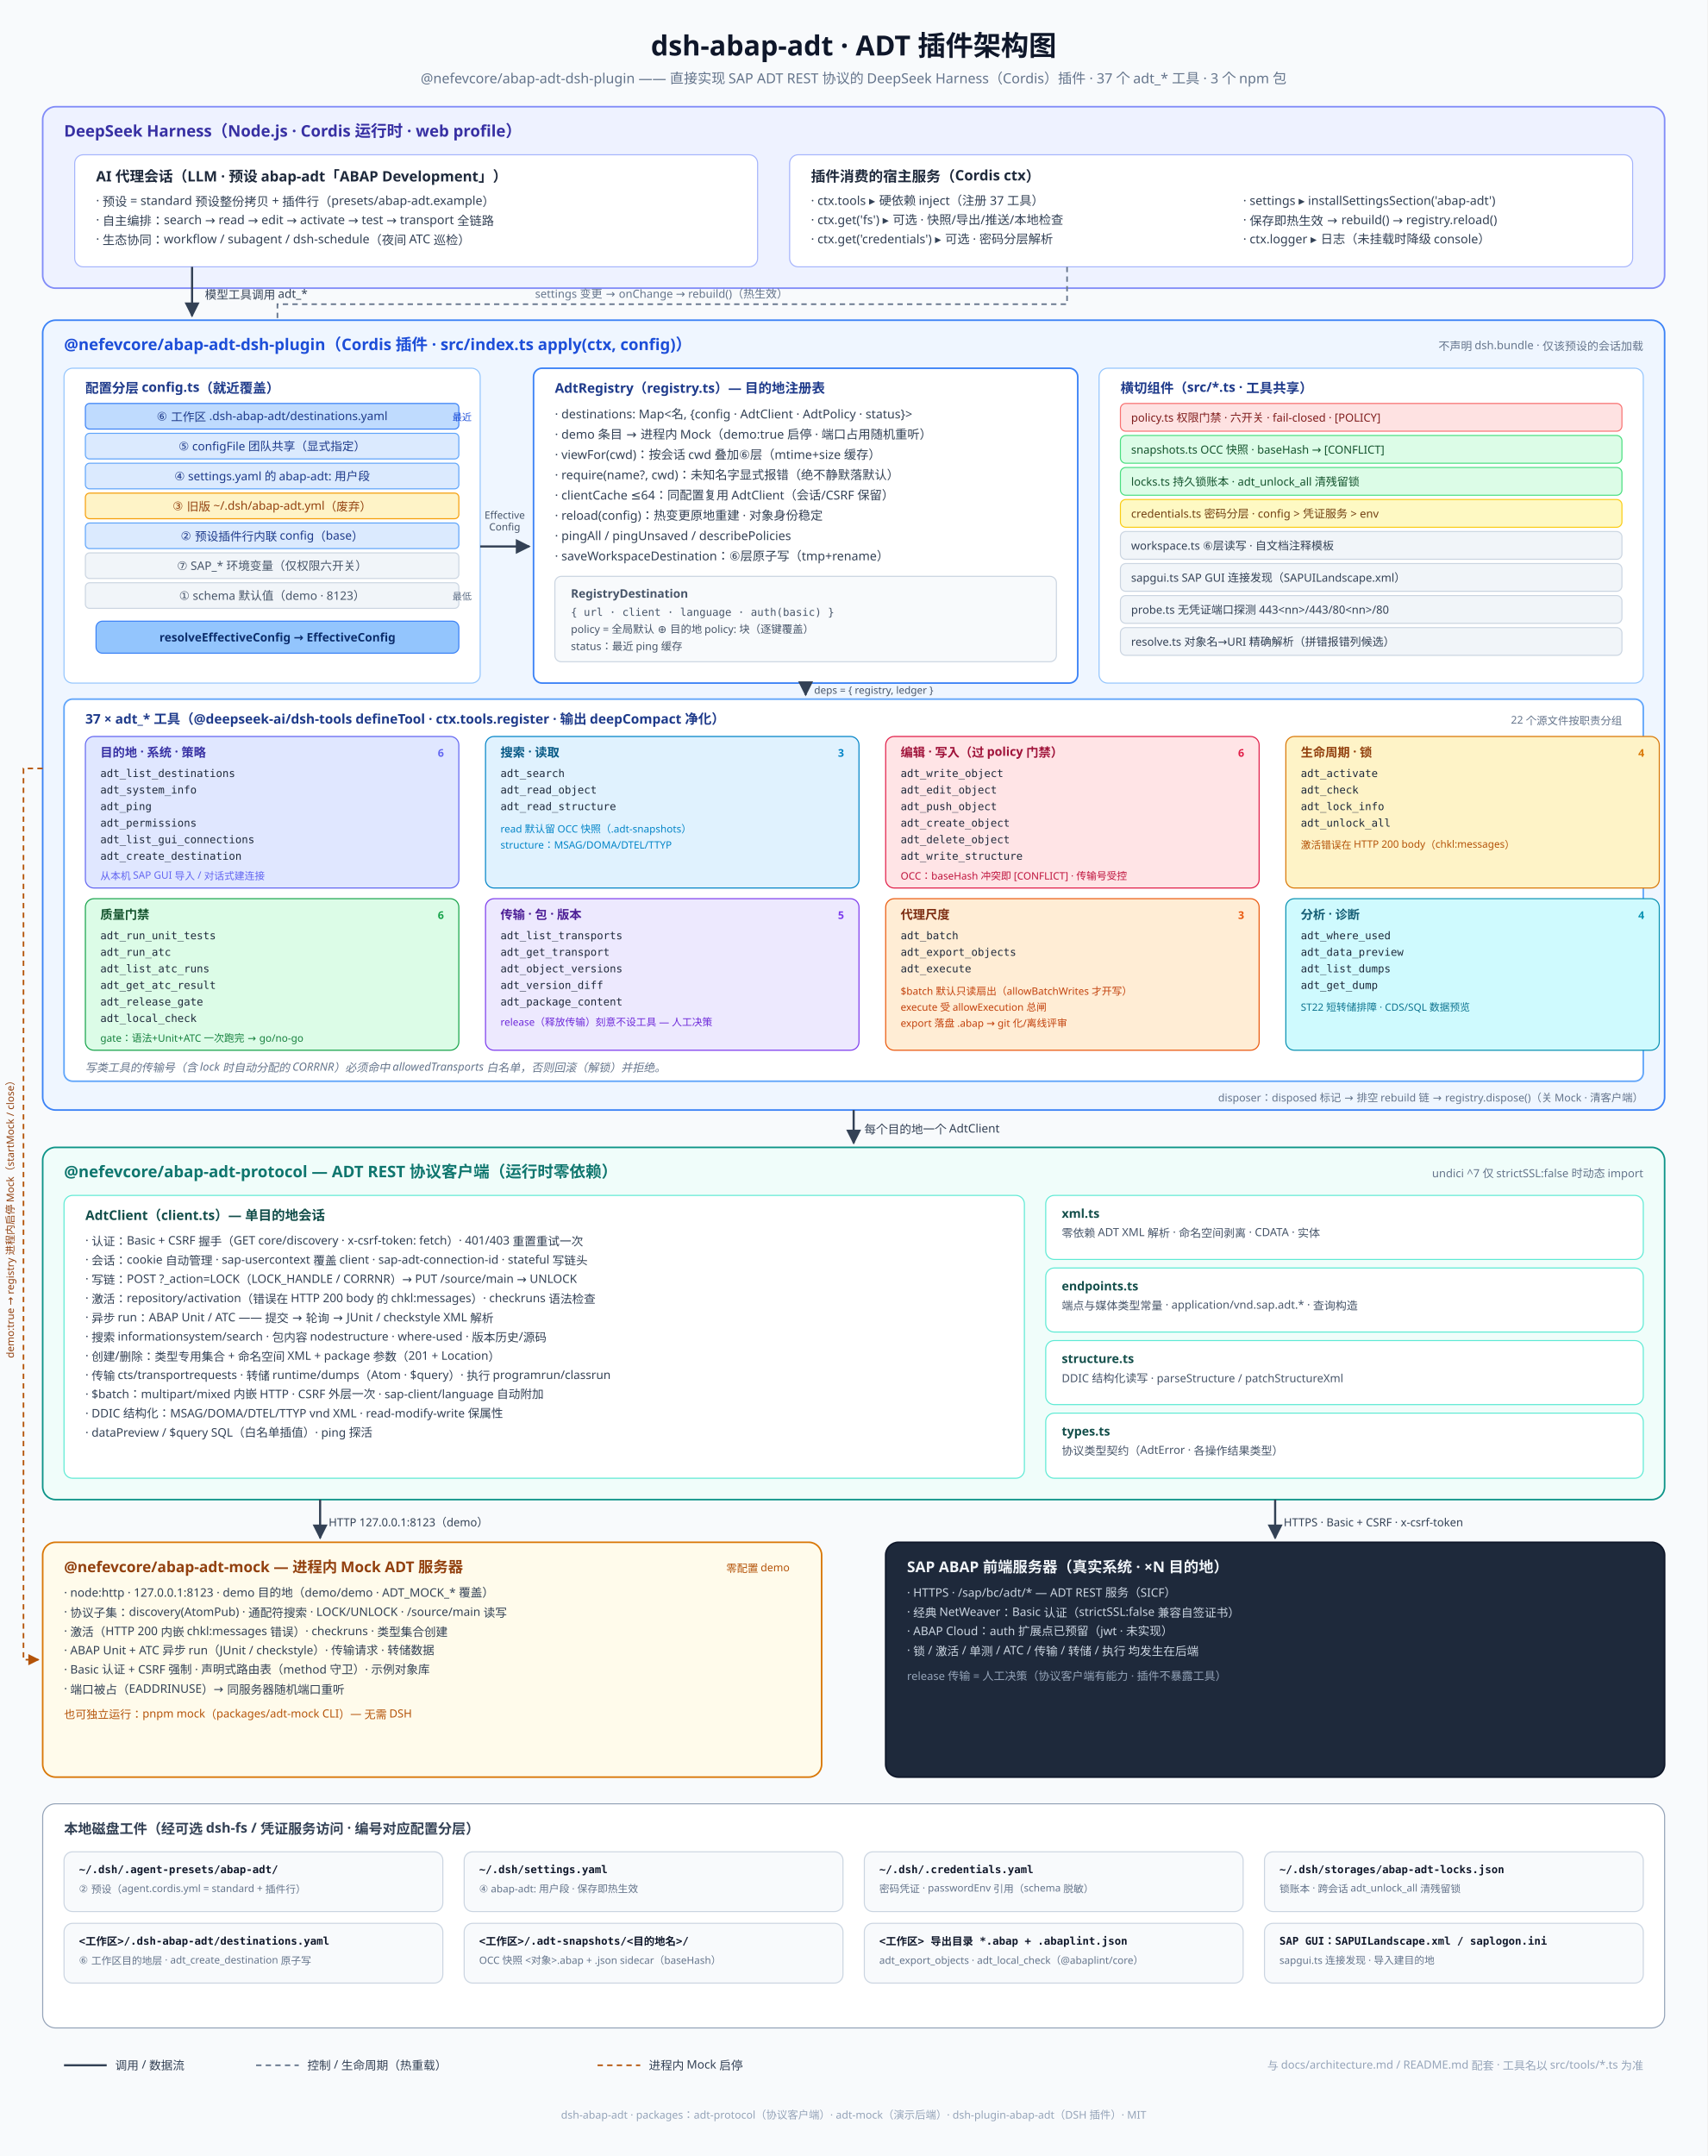
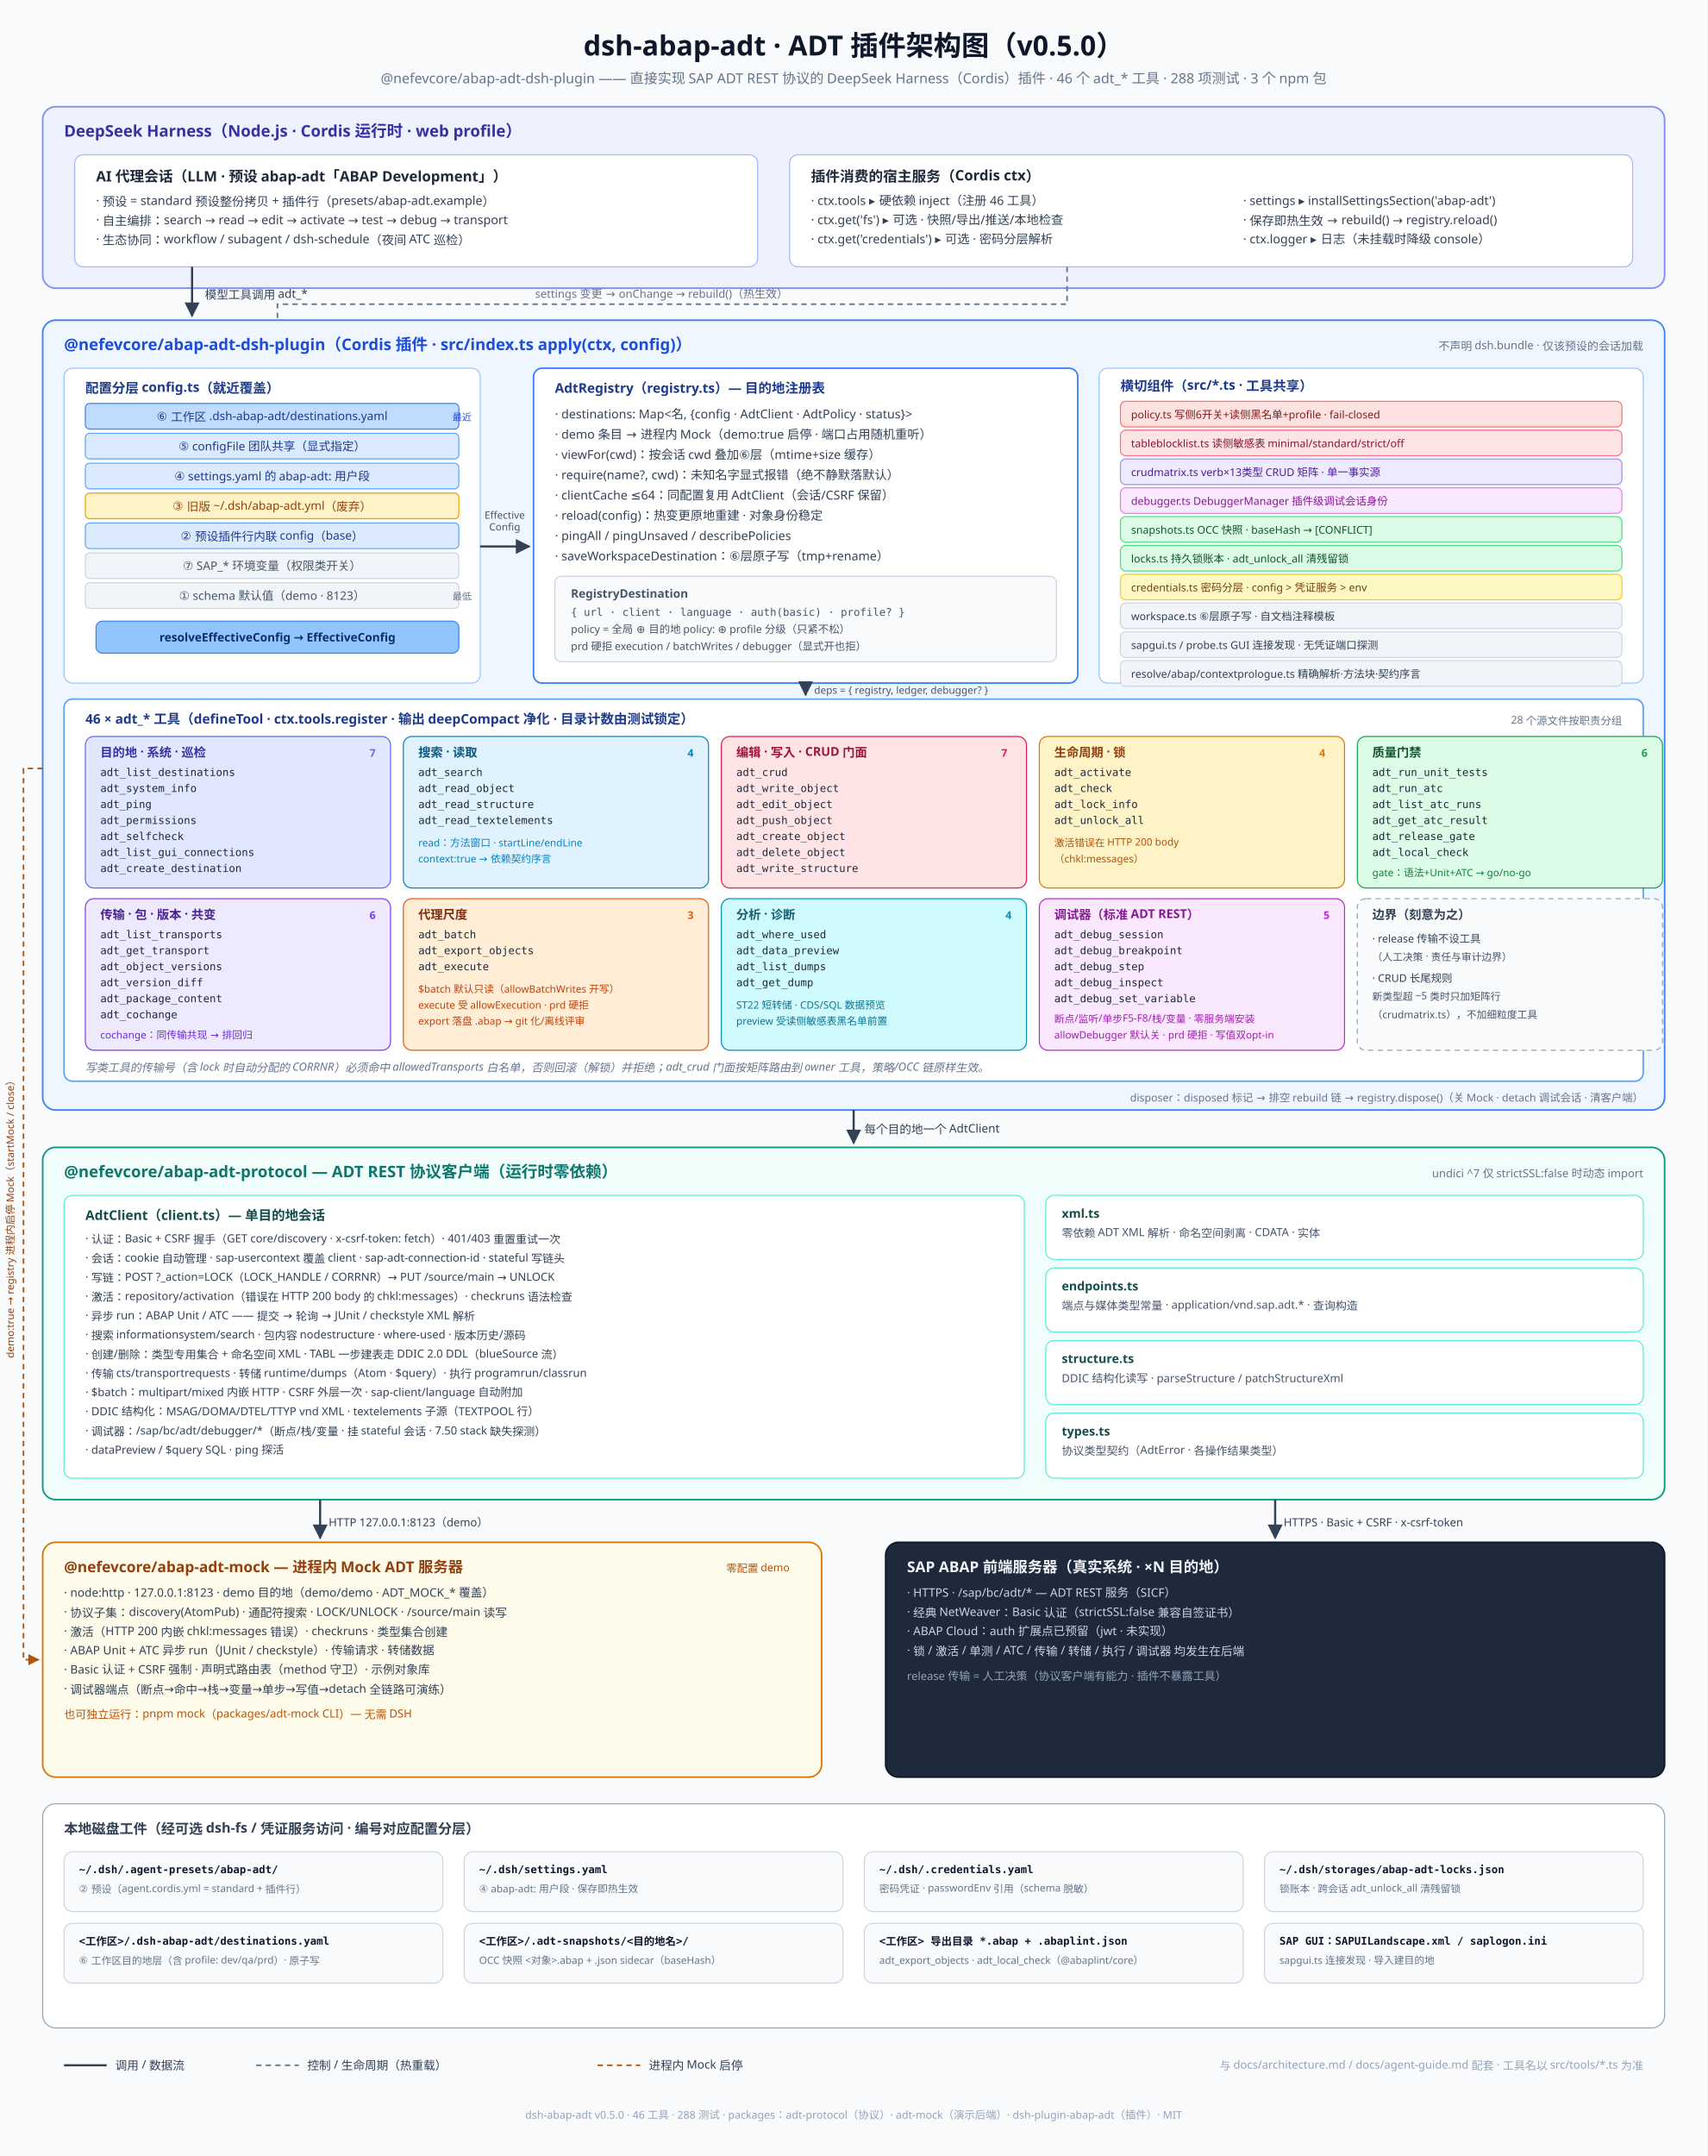
<svg xmlns="http://www.w3.org/2000/svg" viewBox="0 0 1600 2020" font-family="Segoe UI, 'Microsoft YaHei', 'PingFang SC', sans-serif">
  <defs>
    <marker id="arr" viewBox="0 0 10 10" refX="9" refY="5" markerWidth="7" markerHeight="7" orient="auto-start-reverse">
      <path d="M0 0L10 5L0 10z" fill="#334155" />
    </marker>
    <marker id="arrd" viewBox="0 0 10 10" refX="9" refY="5" markerWidth="7" markerHeight="7" orient="auto-start-reverse">
      <path d="M0 0L10 5L0 10z" fill="#64748b" />
    </marker>
    <marker id="arrm" viewBox="0 0 10 10" refX="9" refY="5" markerWidth="7" markerHeight="7" orient="auto-start-reverse">
      <path d="M0 0L10 5L0 10z" fill="#b45309" />
    </marker>
  </defs>
  <rect x="0" y="0" width="1600" height="2020" fill="#f8fafc" />
-   <text x="800" y="52" text-anchor="middle" font-size="26" font-weight="bold" fill="#0f172a">dsh-abap-adt · ADT 插件架构图</text>
-   <text x="800" y="78" text-anchor="middle" font-size="13" fill="#64748b">@nefevcore/abap-adt-dsh-plugin —— 直接实现 SAP ADT REST 协议的 DeepSeek Harness（Cordis）插件 · 37 个 adt_* 工具 · 3 个 npm 包</text>
+   <text x="800" y="52" text-anchor="middle" font-size="26" font-weight="bold" fill="#0f172a">dsh-abap-adt · ADT 插件架构图（v0.5.0）</text>
+   <text x="800" y="78" text-anchor="middle" font-size="13" fill="#64748b">@nefevcore/abap-adt-dsh-plugin —— 直接实现 SAP ADT REST 协议的 DeepSeek Harness（Cordis）插件 · 46 个 adt_* 工具 · 288 项测试 · 3 个 npm 包</text>
  <rect x="40" y="100" width="1520" height="170" rx="12" fill="#eef2ff" stroke="#818cf8" stroke-width="1.5" />
  <text x="60" y="128" font-size="15" font-weight="bold" fill="#3730a3">DeepSeek Harness（Node.js · Cordis 运行时 · web profile）</text>
  <rect x="70" y="145" width="640" height="105" rx="8" fill="#ffffff" stroke="#a5b4fc" />
  <text x="90" y="170" font-size="13.5" font-weight="bold" fill="#1e293b">AI 代理会话（LLM · 预设 abap-adt「ABAP Development」）</text>
  <text x="90" y="192" font-size="11.5" fill="#334155">· 预设 = standard 预设整份拷贝 + 插件行（presets/abap-adt.example）</text>
-   <text x="90" y="210" font-size="11.5" fill="#334155">· 自主编排：search → read → edit → activate → test → transport 全链路</text>
+   <text x="90" y="210" font-size="11.5" fill="#334155">· 自主编排：search → read → edit → activate → test → debug → transport</text>
  <text x="90" y="228" font-size="11.5" fill="#334155">· 生态协同：workflow / subagent / dsh-schedule（夜间 ATC 巡检）</text>
  <rect x="740" y="145" width="790" height="105" rx="8" fill="#ffffff" stroke="#a5b4fc" />
  <text x="760" y="170" font-size="13.5" font-weight="bold" fill="#1e293b">插件消费的宿主服务（Cordis ctx）</text>
-   <text x="760" y="192" font-size="11.5" fill="#334155">· ctx.tools ▸ 硬依赖 inject（注册 37 工具）</text>
+   <text x="760" y="192" font-size="11.5" fill="#334155">· ctx.tools ▸ 硬依赖 inject（注册 46 工具）</text>
  <text x="760" y="210" font-size="11.5" fill="#334155">· ctx.get('fs') ▸ 可选 · 快照/导出/推送/本地检查</text>
  <text x="760" y="228" font-size="11.5" fill="#334155">· ctx.get('credentials') ▸ 可选 · 密码分层解析</text>
  <text x="1165" y="192" font-size="11.5" fill="#334155">· settings ▸ installSettingsSection('abap-adt')</text>
  <text x="1165" y="210" font-size="11.5" fill="#334155">　 · 保存即热生效 → rebuild() → registry.reload()</text>
  <text x="1165" y="228" font-size="11.5" fill="#334155">· ctx.logger ▸ 日志（未挂载时降级 console）</text>
  <path d="M 180 250 L 180 296" stroke="#334155" stroke-width="2" marker-end="url(#arr)" />
  <text x="192" y="280" font-size="11" fill="#334155">模型工具调用 adt_*</text>
  <path d="M 1000 250 L 1000 285 L 260 285 L 260 341" stroke="#64748b" stroke-width="1.5" stroke-dasharray="5 4" fill="none" marker-end="url(#arrd)" />
  <text x="620" y="279" text-anchor="middle" font-size="10.5" fill="#64748b">settings 变更 → onChange → rebuild()（热生效）</text>
  <rect x="40" y="300" width="1520" height="740" rx="12" fill="#eff6ff" stroke="#3b82f6" stroke-width="1.5" />
  <text x="60" y="328" font-size="15" font-weight="bold" fill="#1d4ed8">@nefevcore/abap-adt-dsh-plugin（Cordis 插件 · src/index.ts apply(ctx, config)）</text>
  <text x="1540" y="328" text-anchor="end" font-size="10.5" fill="#64748b">不声明 dsh.bundle · 仅该预设的会话加载</text>
  <rect x="60" y="345" width="390" height="295" rx="8" fill="#ffffff" stroke="#93c5fd" />
  <text x="80" y="368" font-size="12.5" font-weight="bold" fill="#1e3a8a">配置分层 config.ts（就近覆盖）</text>
  <rect x="80" y="378" width="350" height="24" rx="4" fill="#bfdbfe" stroke="#3b82f6" />
  <text x="255" y="394" text-anchor="middle" font-size="11" fill="#1e3a8a">⑥ 工作区 .dsh-abap-adt/destinations.yaml</text>
  <rect x="80" y="406" width="350" height="24" rx="4" fill="#dbeafe" stroke="#60a5fa" />
  <text x="255" y="422" text-anchor="middle" font-size="11" fill="#1e3a8a">⑤ configFile 团队共享（显式指定）</text>
  <rect x="80" y="434" width="350" height="24" rx="4" fill="#dbeafe" stroke="#60a5fa" />
  <text x="255" y="450" text-anchor="middle" font-size="11" fill="#1e3a8a">④ settings.yaml 的 abap-adt: 用户段</text>
  <rect x="80" y="462" width="350" height="24" rx="4" fill="#fef3c7" stroke="#f59e0b" />
  <text x="255" y="478" text-anchor="middle" font-size="11" fill="#92400e">③ 旧版 ~/.dsh/abap-adt.yml（废弃）</text>
  <rect x="80" y="490" width="350" height="24" rx="4" fill="#dbeafe" stroke="#60a5fa" />
  <text x="255" y="506" text-anchor="middle" font-size="11" fill="#1e3a8a">② 预设插件行内联 config（base）</text>
  <rect x="80" y="518" width="350" height="24" rx="4" fill="#f1f5f9" stroke="#cbd5e1" />
-   <text x="255" y="534" text-anchor="middle" font-size="11" fill="#475569">⑦ SAP_* 环境变量（仅权限六开关）</text>
+   <text x="255" y="534" text-anchor="middle" font-size="11" fill="#475569">⑦ SAP_* 环境变量（权限类开关）</text>
  <rect x="80" y="546" width="350" height="24" rx="4" fill="#f1f5f9" stroke="#cbd5e1" />
  <text x="255" y="562" text-anchor="middle" font-size="11" fill="#475569">① schema 默认值（demo · 8123）</text>
  <text x="424" y="394" font-size="9" fill="#1d4ed8">最近</text>
  <text x="424" y="562" font-size="9" fill="#64748b">最低</text>
  <rect x="90" y="582" width="340" height="30" rx="6" fill="#93c5fd" stroke="#3b82f6" />
  <text x="260" y="601" text-anchor="middle" font-size="11" font-weight="bold" fill="#0c2d6b">resolveEffectiveConfig → EffectiveConfig</text>
  <path d="M 450 512 L 496 512" stroke="#334155" stroke-width="2" marker-end="url(#arr)" />
  <text x="473" y="486" text-anchor="middle" font-size="9.5" fill="#475569">Effective</text>
  <text x="473" y="497" text-anchor="middle" font-size="9.5" fill="#475569">Config</text>
  <rect x="500" y="345" width="510" height="295" rx="8" fill="#ffffff" stroke="#3b82f6" stroke-width="1.5" />
  <text x="520" y="368" font-size="12.5" font-weight="bold" fill="#1e3a8a">AdtRegistry（registry.ts）— 目的地注册表</text>
  <text x="520" y="392" font-size="11.5" fill="#334155">· destinations: Map&lt;名, {config · AdtClient · AdtPolicy · status}&gt;</text>
  <text x="520" y="411" font-size="11.5" fill="#334155">· demo 条目 → 进程内 Mock（demo:true 启停 · 端口占用随机重听）</text>
  <text x="520" y="430" font-size="11.5" fill="#334155">· viewFor(cwd)：按会话 cwd 叠加⑥层（mtime+size 缓存）</text>
  <text x="520" y="449" font-size="11.5" fill="#334155">· require(name?, cwd)：未知名字显式报错（绝不静默落默认）</text>
  <text x="520" y="468" font-size="11.5" fill="#334155">· clientCache ≤64：同配置复用 AdtClient（会话/CSRF 保留）</text>
  <text x="520" y="487" font-size="11.5" fill="#334155">· reload(config)：热变更原地重建 · 对象身份稳定</text>
  <text x="520" y="506" font-size="11.5" fill="#334155">· pingAll / pingUnsaved / describePolicies</text>
  <text x="520" y="525" font-size="11.5" fill="#334155">· saveWorkspaceDestination：⑥层原子写（tmp+rename）</text>
  <rect x="520" y="540" width="470" height="80" rx="6" fill="#f8fafc" stroke="#cbd5e1" />
  <text x="535" y="560" font-size="11" font-weight="bold" fill="#475569">RegistryDestination</text>
-   <text x="535" y="577" font-size="10" fill="#475569" font-family="Consolas, monospace">{ url · client · language · auth(basic) }</text>
-   <text x="535" y="593" font-size="10" fill="#475569">policy = 全局默认 ⊕ 目的地 policy: 块（逐键覆盖）</text>
-   <text x="535" y="609" font-size="10" fill="#475569">status：最近 ping 缓存</text>
+   <text x="535" y="577" font-size="10" fill="#475569" font-family="Consolas, monospace">{ url · client · language · auth(basic) · profile? }</text>
+   <text x="535" y="593" font-size="10" fill="#475569">policy = 全局 ⊕ 目的地 policy: ⊕ profile 分级（只紧不松）</text>
+   <text x="535" y="609" font-size="10" fill="#475569">prd 硬拒 execution / batchWrites / debugger（显式开也拒）</text>
  <rect x="1030" y="345" width="510" height="295" rx="8" fill="#ffffff" stroke="#93c5fd" />
-   <text x="1050" y="368" font-size="12.5" font-weight="bold" fill="#1e3a8a">横切组件（src/*.ts · 工具共享）</text>
-   <rect x="1050" y="378" width="470" height="26" rx="5" fill="#fee2e2" stroke="#f87171" />
-   <text x="1060" y="395" font-size="10.5" fill="#7f1d1d">policy.ts 权限门禁 · 六开关 · fail-closed · [POLICY]</text>
-   <rect x="1050" y="408" width="470" height="26" rx="5" fill="#dcfce7" stroke="#4ade80" />
-   <text x="1060" y="425" font-size="10.5" fill="#14532d">snapshots.ts OCC 快照 · baseHash → [CONFLICT]</text>
-   <rect x="1050" y="438" width="470" height="26" rx="5" fill="#dcfce7" stroke="#4ade80" />
-   <text x="1060" y="455" font-size="10.5" fill="#14532d">locks.ts 持久锁账本 · adt_unlock_all 清残留锁</text>
-   <rect x="1050" y="468" width="470" height="26" rx="5" fill="#fef9c3" stroke="#facc15" />
-   <text x="1060" y="485" font-size="10.5" fill="#713f12">credentials.ts 密码分层 · config &gt; 凭证服务 &gt; env</text>
-   <rect x="1050" y="498" width="470" height="26" rx="5" fill="#f1f5f9" stroke="#cbd5e1" />
-   <text x="1060" y="515" font-size="10.5" fill="#334155">workspace.ts ⑥层读写 · 自文档注释模板</text>
-   <rect x="1050" y="528" width="470" height="26" rx="5" fill="#f1f5f9" stroke="#cbd5e1" />
-   <text x="1060" y="545" font-size="10.5" fill="#334155">sapgui.ts SAP GUI 连接发现（SAPUILandscape.xml）</text>
-   <rect x="1050" y="558" width="470" height="26" rx="5" fill="#f1f5f9" stroke="#cbd5e1" />
-   <text x="1060" y="575" font-size="10.5" fill="#334155">probe.ts 无凭证端口探测 443&lt;nn&gt;/443/80&lt;nn&gt;/80</text>
-   <rect x="1050" y="588" width="470" height="26" rx="5" fill="#f1f5f9" stroke="#cbd5e1" />
-   <text x="1060" y="605" font-size="10.5" fill="#334155">resolve.ts 对象名→URI 精确解析（拼错报错列候选）</text>
+   <text x="1050" y="366" font-size="12.5" font-weight="bold" fill="#1e3a8a">横切组件（src/*.ts · 工具共享）</text>
+   <rect x="1050" y="376" width="470" height="24" rx="5" fill="#fee2e2" stroke="#f87171" />
+   <text x="1060" y="392" font-size="10" fill="#7f1d1d">policy.ts 写侧6开关+读侧黑名单+profile · fail-closed</text>
+   <rect x="1050" y="403" width="470" height="24" rx="5" fill="#ffe4e6" stroke="#fb7185" />
+   <text x="1060" y="419" font-size="10" fill="#881337">tableblocklist.ts 读侧敏感表 minimal/standard/strict/off</text>
+   <rect x="1050" y="430" width="470" height="24" rx="5" fill="#ede9fe" stroke="#a78bfa" />
+   <text x="1060" y="446" font-size="10" fill="#4c1d95">crudmatrix.ts verb×13类型 CRUD 矩阵 · 单一事实源</text>
+   <rect x="1050" y="457" width="470" height="24" rx="5" fill="#fae8ff" stroke="#e879f9" />
+   <text x="1060" y="473" font-size="10" fill="#86198f">debugger.ts DebuggerManager 插件级调试会话身份</text>
+   <rect x="1050" y="484" width="470" height="24" rx="5" fill="#dcfce7" stroke="#4ade80" />
+   <text x="1060" y="500" font-size="10" fill="#14532d">snapshots.ts OCC 快照 · baseHash → [CONFLICT]</text>
+   <rect x="1050" y="511" width="470" height="24" rx="5" fill="#dcfce7" stroke="#4ade80" />
+   <text x="1060" y="527" font-size="10" fill="#14532d">locks.ts 持久锁账本 · adt_unlock_all 清残留锁</text>
+   <rect x="1050" y="538" width="470" height="24" rx="5" fill="#fef9c3" stroke="#facc15" />
+   <text x="1060" y="554" font-size="10" fill="#713f12">credentials.ts 密码分层 · config &gt; 凭证服务 &gt; env</text>
+   <rect x="1050" y="565" width="470" height="24" rx="5" fill="#f1f5f9" stroke="#cbd5e1" />
+   <text x="1060" y="581" font-size="10" fill="#334155">workspace.ts ⑥层原子写 · 自文档注释模板</text>
+   <rect x="1050" y="592" width="470" height="24" rx="5" fill="#f1f5f9" stroke="#cbd5e1" />
+   <text x="1060" y="608" font-size="10" fill="#334155">sapgui.ts / probe.ts GUI 连接发现 · 无凭证端口探测</text>
+   <rect x="1050" y="619" width="470" height="24" rx="5" fill="#f1f5f9" stroke="#cbd5e1" />
+   <text x="1060" y="635" font-size="10" fill="#334155">resolve/abap/contextprologue.ts 精确解析·方法块·契约序言</text>
  <path d="M 755 640 L 755 651" stroke="#334155" stroke-width="2" marker-end="url(#arr)" />
-   <text x="763" y="650" font-size="9.5" fill="#475569">deps = { registry, ledger }</text>
+   <text x="763" y="650" font-size="9.5" fill="#475569">deps = { registry, ledger, debugger? }</text>
  <rect x="60" y="655" width="1480" height="358" rx="8" fill="#ffffff" stroke="#60a5fa" stroke-width="1.5" />
-   <text x="80" y="678" font-size="12.5" font-weight="bold" fill="#1e3a8a">37 × adt_* 工具（@deepseek-ai/dsh-tools defineTool · ctx.tools.register · 输出 deepCompact 净化）</text>
-   <text x="1520" y="678" text-anchor="end" font-size="10" fill="#64748b">22 个源文件按职责分组</text>
-   <rect x="80" y="690" width="350" height="142" rx="8" fill="#e0e7ff" stroke="#6366f1" />
-   <text x="94" y="709" font-size="11.5" font-weight="bold" fill="#3730a3">目的地 · 系统 · 策略</text>
-   <text x="416" y="709" text-anchor="end" font-size="10" font-weight="bold" fill="#6366f1">6</text>
-   <text x="94" y="728" font-size="10" fill="#1e293b" font-family="Consolas, monospace">adt_list_destinations</text>
-   <text x="94" y="743.5" font-size="10" fill="#1e293b" font-family="Consolas, monospace">adt_system_info</text>
-   <text x="94" y="759" font-size="10" fill="#1e293b" font-family="Consolas, monospace">adt_ping</text>
-   <text x="94" y="774.5" font-size="10" fill="#1e293b" font-family="Consolas, monospace">adt_permissions</text>
-   <text x="94" y="790" font-size="10" fill="#1e293b" font-family="Consolas, monospace">adt_list_gui_connections</text>
-   <text x="94" y="805.5" font-size="10" fill="#1e293b" font-family="Consolas, monospace">adt_create_destination</text>
-   <text x="94" y="824" font-size="9.5" fill="#6366f1">从本机 SAP GUI 导入 / 对话式建连接</text>
-   <rect x="455" y="690" width="350" height="142" rx="8" fill="#e0f2fe" stroke="#0284c7" />
-   <text x="469" y="709" font-size="11.5" font-weight="bold" fill="#075985">搜索 · 读取</text>
-   <text x="791" y="709" text-anchor="end" font-size="10" font-weight="bold" fill="#0284c7">3</text>
-   <text x="469" y="728" font-size="10" fill="#1e293b" font-family="Consolas, monospace">adt_search</text>
-   <text x="469" y="743.5" font-size="10" fill="#1e293b" font-family="Consolas, monospace">adt_read_object</text>
-   <text x="469" y="759" font-size="10" fill="#1e293b" font-family="Consolas, monospace">adt_read_structure</text>
-   <text x="469" y="780" font-size="9.5" fill="#0284c7">read 默认留 OCC 快照（.adt-snapshots）</text>
-   <text x="469" y="795" font-size="9.5" fill="#0284c7">structure：MSAG/DOMA/DTEL/TTYP</text>
-   <rect x="830" y="690" width="350" height="142" rx="8" fill="#ffe4e6" stroke="#e11d48" />
-   <text x="844" y="709" font-size="11.5" font-weight="bold" fill="#9f1239">编辑 · 写入（过 policy 门禁）</text>
-   <text x="1166" y="709" text-anchor="end" font-size="10" font-weight="bold" fill="#e11d48">6</text>
-   <text x="844" y="728" font-size="10" fill="#1e293b" font-family="Consolas, monospace">adt_write_object</text>
-   <text x="844" y="743.5" font-size="10" fill="#1e293b" font-family="Consolas, monospace">adt_edit_object</text>
-   <text x="844" y="759" font-size="10" fill="#1e293b" font-family="Consolas, monospace">adt_push_object</text>
-   <text x="844" y="774.5" font-size="10" fill="#1e293b" font-family="Consolas, monospace">adt_create_object</text>
-   <text x="844" y="790" font-size="10" fill="#1e293b" font-family="Consolas, monospace">adt_delete_object</text>
-   <text x="844" y="805.5" font-size="10" fill="#1e293b" font-family="Consolas, monospace">adt_write_structure</text>
-   <text x="844" y="824" font-size="9.5" fill="#be123c">OCC：baseHash 冲突即 [CONFLICT] · 传输号受控</text>
-   <rect x="1205" y="690" width="350" height="142" rx="8" fill="#fef3c7" stroke="#d97706" />
-   <text x="1219" y="709" font-size="11.5" font-weight="bold" fill="#92400e">生命周期 · 锁</text>
-   <text x="1541" y="709" text-anchor="end" font-size="10" font-weight="bold" fill="#d97706">4</text>
-   <text x="1219" y="728" font-size="10" fill="#1e293b" font-family="Consolas, monospace">adt_activate</text>
-   <text x="1219" y="743.5" font-size="10" fill="#1e293b" font-family="Consolas, monospace">adt_check</text>
-   <text x="1219" y="759" font-size="10" fill="#1e293b" font-family="Consolas, monospace">adt_lock_info</text>
-   <text x="1219" y="774.5" font-size="10" fill="#1e293b" font-family="Consolas, monospace">adt_unlock_all</text>
-   <text x="1219" y="795" font-size="9.5" fill="#b45309">激活错误在 HTTP 200 body（chkl:messages）</text>
-   <rect x="80" y="842" width="350" height="142" rx="8" fill="#dcfce7" stroke="#16a34a" />
-   <text x="94" y="861" font-size="11.5" font-weight="bold" fill="#14532d">质量门禁</text>
-   <text x="416" y="861" text-anchor="end" font-size="10" font-weight="bold" fill="#16a34a">6</text>
-   <text x="94" y="880" font-size="10" fill="#1e293b" font-family="Consolas, monospace">adt_run_unit_tests</text>
-   <text x="94" y="895.5" font-size="10" fill="#1e293b" font-family="Consolas, monospace">adt_run_atc</text>
-   <text x="94" y="911" font-size="10" fill="#1e293b" font-family="Consolas, monospace">adt_list_atc_runs</text>
-   <text x="94" y="926.5" font-size="10" fill="#1e293b" font-family="Consolas, monospace">adt_get_atc_result</text>
-   <text x="94" y="942" font-size="10" fill="#1e293b" font-family="Consolas, monospace">adt_release_gate</text>
-   <text x="94" y="957.5" font-size="10" fill="#1e293b" font-family="Consolas, monospace">adt_local_check</text>
-   <text x="94" y="976" font-size="9.5" fill="#15803d">gate：语法+Unit+ATC 一次跑完 → go/no-go</text>
-   <rect x="455" y="842" width="350" height="142" rx="8" fill="#ede9fe" stroke="#7c3aed" />
-   <text x="469" y="861" font-size="11.5" font-weight="bold" fill="#4c1d95">传输 · 包 · 版本</text>
-   <text x="791" y="861" text-anchor="end" font-size="10" font-weight="bold" fill="#7c3aed">5</text>
-   <text x="469" y="880" font-size="10" fill="#1e293b" font-family="Consolas, monospace">adt_list_transports</text>
-   <text x="469" y="895.5" font-size="10" fill="#1e293b" font-family="Consolas, monospace">adt_get_transport</text>
-   <text x="469" y="911" font-size="10" fill="#1e293b" font-family="Consolas, monospace">adt_object_versions</text>
-   <text x="469" y="926.5" font-size="10" fill="#1e293b" font-family="Consolas, monospace">adt_version_diff</text>
-   <text x="469" y="942" font-size="10" fill="#1e293b" font-family="Consolas, monospace">adt_package_content</text>
-   <text x="469" y="961" font-size="9.5" fill="#6d28d9">release（释放传输）刻意不设工具 — 人工决策</text>
-   <rect x="830" y="842" width="350" height="142" rx="8" fill="#ffedd5" stroke="#ea580c" />
-   <text x="844" y="861" font-size="11.5" font-weight="bold" fill="#7c2d12">代理尺度</text>
-   <text x="1166" y="861" text-anchor="end" font-size="10" font-weight="bold" fill="#ea580c">3</text>
-   <text x="844" y="880" font-size="10" fill="#1e293b" font-family="Consolas, monospace">adt_batch</text>
-   <text x="844" y="895.5" font-size="10" fill="#1e293b" font-family="Consolas, monospace">adt_export_objects</text>
-   <text x="844" y="911" font-size="10" fill="#1e293b" font-family="Consolas, monospace">adt_execute</text>
-   <text x="844" y="932" font-size="9.5" fill="#c2410c">$batch 默认只读扇出（allowBatchWrites 才开写）</text>
-   <text x="844" y="947" font-size="9.5" fill="#c2410c">execute 受 allowExecution 总闸</text>
-   <text x="844" y="962" font-size="9.5" fill="#c2410c">export 落盘 .abap → git 化/离线评审</text>
-   <rect x="1205" y="842" width="350" height="142" rx="8" fill="#cffafe" stroke="#0891b2" />
-   <text x="1219" y="861" font-size="11.5" font-weight="bold" fill="#155e75">分析 · 诊断</text>
-   <text x="1541" y="861" text-anchor="end" font-size="10" font-weight="bold" fill="#0891b2">4</text>
-   <text x="1219" y="880" font-size="10" fill="#1e293b" font-family="Consolas, monospace">adt_where_used</text>
-   <text x="1219" y="895.5" font-size="10" fill="#1e293b" font-family="Consolas, monospace">adt_data_preview</text>
-   <text x="1219" y="911" font-size="10" fill="#1e293b" font-family="Consolas, monospace">adt_list_dumps</text>
-   <text x="1219" y="926.5" font-size="10" fill="#1e293b" font-family="Consolas, monospace">adt_get_dump</text>
-   <text x="1219" y="947" font-size="9.5" fill="#0e7490">ST22 短转储排障 · CDS/SQL 数据预览</text>
-   <text x="80" y="1004" font-size="10.5" font-style="italic" fill="#64748b">写类工具的传输号（含 lock 时自动分配的 CORRNR）必须命中 allowedTransports 白名单，否则回滚（解锁）并拒绝。</text>
-   <text x="1540" y="1032" text-anchor="end" font-size="10" fill="#64748b">disposer：disposed 标记 → 排空 rebuild 链 → registry.dispose()（关 Mock · 清客户端）</text>
+   <text x="80" y="678" font-size="12.5" font-weight="bold" fill="#1e3a8a">46 × adt_* 工具（defineTool · ctx.tools.register · 输出 deepCompact 净化 · 目录计数由测试锁定）</text>
+   <text x="1520" y="678" text-anchor="end" font-size="10" fill="#64748b">28 个源文件按职责分组</text>
+   <rect x="80" y="690" width="286" height="142" rx="8" fill="#e0e7ff" stroke="#6366f1" />
+   <text x="94" y="709" font-size="11.5" font-weight="bold" fill="#3730a3">目的地 · 系统 · 巡检</text>
+   <text x="352" y="709" text-anchor="end" font-size="10" font-weight="bold" fill="#6366f1">7</text>
+   <text x="94" y="727" font-size="10" fill="#1e293b" font-family="Consolas, monospace">adt_list_destinations</text>
+   <text x="94" y="742" font-size="10" fill="#1e293b" font-family="Consolas, monospace">adt_system_info</text>
+   <text x="94" y="757" font-size="10" fill="#1e293b" font-family="Consolas, monospace">adt_ping</text>
+   <text x="94" y="772" font-size="10" fill="#1e293b" font-family="Consolas, monospace">adt_permissions</text>
+   <text x="94" y="787" font-size="10" fill="#1e293b" font-family="Consolas, monospace">adt_selfcheck</text>
+   <text x="94" y="802" font-size="10" fill="#1e293b" font-family="Consolas, monospace">adt_list_gui_connections</text>
+   <text x="94" y="817" font-size="10" fill="#1e293b" font-family="Consolas, monospace">adt_create_destination</text>
+   <rect x="378" y="690" width="286" height="142" rx="8" fill="#e0f2fe" stroke="#0284c7" />
+   <text x="392" y="709" font-size="11.5" font-weight="bold" fill="#075985">搜索 · 读取</text>
+   <text x="650" y="709" text-anchor="end" font-size="10" font-weight="bold" fill="#0284c7">4</text>
+   <text x="392" y="727" font-size="10" fill="#1e293b" font-family="Consolas, monospace">adt_search</text>
+   <text x="392" y="742" font-size="10" fill="#1e293b" font-family="Consolas, monospace">adt_read_object</text>
+   <text x="392" y="757" font-size="10" fill="#1e293b" font-family="Consolas, monospace">adt_read_structure</text>
+   <text x="392" y="772" font-size="10" fill="#1e293b" font-family="Consolas, monospace">adt_read_textelements</text>
+   <text x="392" y="793" font-size="9.5" fill="#0284c7">read：方法窗口 · startLine/endLine</text>
+   <text x="392" y="808" font-size="9.5" fill="#0284c7">context:true → 依赖契约序言</text>
+   <rect x="676" y="690" width="286" height="142" rx="8" fill="#ffe4e6" stroke="#e11d48" />
+   <text x="690" y="709" font-size="11.5" font-weight="bold" fill="#9f1239">编辑 · 写入 · CRUD 门面</text>
+   <text x="944" y="709" text-anchor="end" font-size="10" font-weight="bold" fill="#e11d48">7</text>
+   <text x="690" y="727" font-size="10" fill="#1e293b" font-family="Consolas, monospace">adt_crud</text>
+   <text x="690" y="742" font-size="10" fill="#1e293b" font-family="Consolas, monospace">adt_write_object</text>
+   <text x="690" y="757" font-size="10" fill="#1e293b" font-family="Consolas, monospace">adt_edit_object</text>
+   <text x="690" y="772" font-size="10" fill="#1e293b" font-family="Consolas, monospace">adt_push_object</text>
+   <text x="690" y="787" font-size="10" fill="#1e293b" font-family="Consolas, monospace">adt_create_object</text>
+   <text x="690" y="802" font-size="10" fill="#1e293b" font-family="Consolas, monospace">adt_delete_object</text>
+   <text x="690" y="817" font-size="10" fill="#1e293b" font-family="Consolas, monospace">adt_write_structure</text>
+   <rect x="974" y="690" width="286" height="142" rx="8" fill="#fef3c7" stroke="#d97706" />
+   <text x="988" y="709" font-size="11.5" font-weight="bold" fill="#92400e">生命周期 · 锁</text>
+   <text x="1242" y="709" text-anchor="end" font-size="10" font-weight="bold" fill="#d97706">4</text>
+   <text x="988" y="727" font-size="10" fill="#1e293b" font-family="Consolas, monospace">adt_activate</text>
+   <text x="988" y="742" font-size="10" fill="#1e293b" font-family="Consolas, monospace">adt_check</text>
+   <text x="988" y="757" font-size="10" fill="#1e293b" font-family="Consolas, monospace">adt_lock_info</text>
+   <text x="988" y="772" font-size="10" fill="#1e293b" font-family="Consolas, monospace">adt_unlock_all</text>
+   <text x="988" y="793" font-size="9.5" fill="#b45309">激活错误在 HTTP 200 body</text>
+   <text x="988" y="808" font-size="9.5" fill="#b45309">（chkl:messages）</text>
+   <rect x="1272" y="690" width="286" height="142" rx="8" fill="#dcfce7" stroke="#16a34a" />
+   <text x="1286" y="709" font-size="11.5" font-weight="bold" fill="#14532d">质量门禁</text>
+   <text x="1544" y="709" text-anchor="end" font-size="10" font-weight="bold" fill="#16a34a">6</text>
+   <text x="1286" y="727" font-size="10" fill="#1e293b" font-family="Consolas, monospace">adt_run_unit_tests</text>
+   <text x="1286" y="742" font-size="10" fill="#1e293b" font-family="Consolas, monospace">adt_run_atc</text>
+   <text x="1286" y="757" font-size="10" fill="#1e293b" font-family="Consolas, monospace">adt_list_atc_runs</text>
+   <text x="1286" y="772" font-size="10" fill="#1e293b" font-family="Consolas, monospace">adt_get_atc_result</text>
+   <text x="1286" y="787" font-size="10" fill="#1e293b" font-family="Consolas, monospace">adt_release_gate</text>
+   <text x="1286" y="802" font-size="10" fill="#1e293b" font-family="Consolas, monospace">adt_local_check</text>
+   <text x="1286" y="821" font-size="9.5" fill="#15803d">gate：语法+Unit+ATC → go/no-go</text>
+   <rect x="80" y="842" width="286" height="142" rx="8" fill="#ede9fe" stroke="#7c3aed" />
+   <text x="94" y="861" font-size="11.5" font-weight="bold" fill="#4c1d95">传输 · 包 · 版本 · 共变</text>
+   <text x="352" y="861" text-anchor="end" font-size="10" font-weight="bold" fill="#7c3aed">6</text>
+   <text x="94" y="879" font-size="10" fill="#1e293b" font-family="Consolas, monospace">adt_list_transports</text>
+   <text x="94" y="894" font-size="10" fill="#1e293b" font-family="Consolas, monospace">adt_get_transport</text>
+   <text x="94" y="909" font-size="10" fill="#1e293b" font-family="Consolas, monospace">adt_object_versions</text>
+   <text x="94" y="924" font-size="10" fill="#1e293b" font-family="Consolas, monospace">adt_version_diff</text>
+   <text x="94" y="939" font-size="10" fill="#1e293b" font-family="Consolas, monospace">adt_package_content</text>
+   <text x="94" y="954" font-size="10" fill="#1e293b" font-family="Consolas, monospace">adt_cochange</text>
+   <text x="94" y="973" font-size="9.5" fill="#6d28d9">cochange：同传输共现 → 排回归</text>
+   <rect x="378" y="842" width="286" height="142" rx="8" fill="#ffedd5" stroke="#ea580c" />
+   <text x="392" y="861" font-size="11.5" font-weight="bold" fill="#7c2d12">代理尺度</text>
+   <text x="650" y="861" text-anchor="end" font-size="10" font-weight="bold" fill="#ea580c">3</text>
+   <text x="392" y="879" font-size="10" fill="#1e293b" font-family="Consolas, monospace">adt_batch</text>
+   <text x="392" y="894" font-size="10" fill="#1e293b" font-family="Consolas, monospace">adt_export_objects</text>
+   <text x="392" y="909" font-size="10" fill="#1e293b" font-family="Consolas, monospace">adt_execute</text>
+   <text x="392" y="930" font-size="9.5" fill="#c2410c">$batch 默认只读（allowBatchWrites 开写）</text>
+   <text x="392" y="945" font-size="9.5" fill="#c2410c">execute 受 allowExecution · prd 硬拒</text>
+   <text x="392" y="960" font-size="9.5" fill="#c2410c">export 落盘 .abap → git 化/离线评审</text>
+   <rect x="676" y="842" width="286" height="142" rx="8" fill="#cffafe" stroke="#0891b2" />
+   <text x="690" y="861" font-size="11.5" font-weight="bold" fill="#155e75">分析 · 诊断</text>
+   <text x="948" y="861" text-anchor="end" font-size="10" font-weight="bold" fill="#0891b2">4</text>
+   <text x="690" y="879" font-size="10" fill="#1e293b" font-family="Consolas, monospace">adt_where_used</text>
+   <text x="690" y="894" font-size="10" fill="#1e293b" font-family="Consolas, monospace">adt_data_preview</text>
+   <text x="690" y="909" font-size="10" fill="#1e293b" font-family="Consolas, monospace">adt_list_dumps</text>
+   <text x="690" y="924" font-size="10" fill="#1e293b" font-family="Consolas, monospace">adt_get_dump</text>
+   <text x="690" y="945" font-size="9.5" fill="#0e7490">ST22 短转储 · CDS/SQL 数据预览</text>
+   <text x="690" y="960" font-size="9.5" fill="#0e7490">preview 受读侧敏感表黑名单前置</text>
+   <rect x="974" y="842" width="286" height="142" rx="8" fill="#fae8ff" stroke="#c026d3" />
+   <text x="988" y="861" font-size="11.5" font-weight="bold" fill="#86198f">调试器（标准 ADT REST）</text>
+   <text x="1246" y="861" text-anchor="end" font-size="10" font-weight="bold" fill="#c026d3">5</text>
+   <text x="988" y="879" font-size="10" fill="#1e293b" font-family="Consolas, monospace">adt_debug_session</text>
+   <text x="988" y="894" font-size="10" fill="#1e293b" font-family="Consolas, monospace">adt_debug_breakpoint</text>
+   <text x="988" y="909" font-size="10" fill="#1e293b" font-family="Consolas, monospace">adt_debug_step</text>
+   <text x="988" y="924" font-size="10" fill="#1e293b" font-family="Consolas, monospace">adt_debug_inspect</text>
+   <text x="988" y="939" font-size="10" fill="#1e293b" font-family="Consolas, monospace">adt_debug_set_variable</text>
+   <text x="988" y="958" font-size="9.5" fill="#a21caf">断点/监听/单步F5-F8/栈/变量 · 零服务端安装</text>
+   <text x="988" y="973" font-size="9.5" fill="#a21caf">allowDebugger 默认关 · prd 硬拒 · 写值双opt-in</text>
+   <rect x="1272" y="842" width="286" height="142" rx="8" fill="#f8fafc" stroke="#94a3b8" stroke-dasharray="5 4" />
+   <text x="1286" y="861" font-size="11.5" font-weight="bold" fill="#334155">边界（刻意为之）</text>
+   <text x="1286" y="883" font-size="10" fill="#334155">· release 传输不设工具</text>
+   <text x="1286" y="900" font-size="9.5" fill="#475569">　（人工决策 · 责任与审计边界）</text>
+   <text x="1286" y="920" font-size="10" fill="#334155">· CRUD 长尾规则</text>
+   <text x="1286" y="937" font-size="9.5" fill="#475569">　新类型超 ~5 类时只加矩阵行</text>
+   <text x="1286" y="954" font-size="9.5" fill="#475569">　（crudmatrix.ts），不加细粒度工具</text>
+   <text x="80" y="1004" font-size="10.5" font-style="italic" fill="#64748b">写类工具的传输号（含 lock 时自动分配的 CORRNR）必须命中 allowedTransports 白名单，否则回滚（解锁）并拒绝；adt_crud 门面按矩阵路由到 owner 工具，策略/OCC 链原样生效。</text>
+   <text x="1540" y="1032" text-anchor="end" font-size="10" fill="#64748b">disposer：disposed 标记 → 排空 rebuild 链 → registry.dispose()（关 Mock · detach 调试会话 · 清客户端）</text>
  <path d="M 800 1040 L 800 1071" stroke="#334155" stroke-width="2" marker-end="url(#arr)" />
  <text x="810" y="1062" font-size="11" fill="#334155">每个目的地一个 AdtClient</text>
  <rect x="40" y="1075" width="1520" height="330" rx="12" fill="#f0fdfa" stroke="#0d9488" stroke-width="1.5" />
  <text x="60" y="1103" font-size="15" font-weight="bold" fill="#0f766e">@nefevcore/abap-adt-protocol — ADT REST 协议客户端（运行时零依赖）</text>
  <text x="1540" y="1103" text-anchor="end" font-size="10.5" fill="#64748b">undici ^7 仅 strictSSL:false 时动态 import</text>
  <rect x="60" y="1120" width="900" height="265" rx="8" fill="#ffffff" stroke="#5eead4" />
  <text x="80" y="1143" font-size="12.5" font-weight="bold" fill="#134e4a">AdtClient（client.ts）— 单目的地会话</text>
-   <text x="80" y="1166" font-size="11" fill="#334155">· 认证：Basic + CSRF 握手（GET core/discovery · x-csrf-token: fetch）· 401/403 重置重试一次</text>
-   <text x="80" y="1184" font-size="11" fill="#334155">· 会话：cookie 自动管理 · sap-usercontext 覆盖 client · sap-adt-connection-id · stateful 写链头</text>
-   <text x="80" y="1202" font-size="11" fill="#334155">· 写链：POST ?_action=LOCK（LOCK_HANDLE / CORRNR）→ PUT /source/main → UNLOCK</text>
-   <text x="80" y="1220" font-size="11" fill="#334155">· 激活：repository/activation（错误在 HTTP 200 body 的 chkl:messages）· checkruns 语法检查</text>
-   <text x="80" y="1238" font-size="11" fill="#334155">· 异步 run：ABAP Unit / ATC —— 提交 → 轮询 → JUnit / checkstyle XML 解析</text>
-   <text x="80" y="1256" font-size="11" fill="#334155">· 搜索 informationsystem/search · 包内容 nodestructure · where-used · 版本历史/源码</text>
-   <text x="80" y="1274" font-size="11" fill="#334155">· 创建/删除：类型专用集合 + 命名空间 XML + package 参数（201 + Location）</text>
-   <text x="80" y="1292" font-size="11" fill="#334155">· 传输 cts/transportrequests · 转储 runtime/dumps（Atom · $query）· 执行 programrun/classrun</text>
-   <text x="80" y="1310" font-size="11" fill="#334155">· $batch：multipart/mixed 内嵌 HTTP · CSRF 外层一次 · sap-client/language 自动附加</text>
-   <text x="80" y="1328" font-size="11" fill="#334155">· DDIC 结构化：MSAG/DOMA/DTEL/TTYP vnd XML · read-modify-write 保属性</text>
-   <text x="80" y="1346" font-size="11" fill="#334155">· dataPreview / $query SQL（白名单插值）· ping 探活</text>
+   <text x="80" y="1164" font-size="10.5" fill="#334155">· 认证：Basic + CSRF 握手（GET core/discovery · x-csrf-token: fetch）· 401/403 重置重试一次</text>
+   <text x="80" y="1182" font-size="10.5" fill="#334155">· 会话：cookie 自动管理 · sap-usercontext 覆盖 client · sap-adt-connection-id · stateful 写链头</text>
+   <text x="80" y="1200" font-size="10.5" fill="#334155">· 写链：POST ?_action=LOCK（LOCK_HANDLE / CORRNR）→ PUT /source/main → UNLOCK</text>
+   <text x="80" y="1218" font-size="10.5" fill="#334155">· 激活：repository/activation（错误在 HTTP 200 body 的 chkl:messages）· checkruns 语法检查</text>
+   <text x="80" y="1236" font-size="10.5" fill="#334155">· 异步 run：ABAP Unit / ATC —— 提交 → 轮询 → JUnit / checkstyle XML 解析</text>
+   <text x="80" y="1254" font-size="10.5" fill="#334155">· 搜索 informationsystem/search · 包内容 nodestructure · where-used · 版本历史/源码</text>
+   <text x="80" y="1272" font-size="10.5" fill="#334155">· 创建/删除：类型专用集合 + 命名空间 XML · TABL 一步建表走 DDIC 2.0 DDL（blueSource 流）</text>
+   <text x="80" y="1290" font-size="10.5" fill="#334155">· 传输 cts/transportrequests · 转储 runtime/dumps（Atom · $query）· 执行 programrun/classrun</text>
+   <text x="80" y="1308" font-size="10.5" fill="#334155">· $batch：multipart/mixed 内嵌 HTTP · CSRF 外层一次 · sap-client/language 自动附加</text>
+   <text x="80" y="1326" font-size="10.5" fill="#334155">· DDIC 结构化：MSAG/DOMA/DTEL/TTYP vnd XML · textelements 子源（TEXTPOOL 行）</text>
+   <text x="80" y="1344" font-size="10.5" fill="#334155">· 调试器：/sap/bc/adt/debugger/*（断点/栈/变量 · 挂 stateful 会话 · 7.50 stack 缺失探测）</text>
+   <text x="80" y="1362" font-size="10.5" fill="#334155">· dataPreview / $query SQL · ping 探活</text>
  <rect x="980" y="1120" width="560" height="60" rx="8" fill="#ffffff" stroke="#5eead4" />
  <text x="995" y="1141" font-size="11.5" font-weight="bold" fill="#134e4a">xml.ts</text>
  <text x="995" y="1159" font-size="10.5" fill="#475569">零依赖 ADT XML 解析 · 命名空间剥离 · CDATA · 实体</text>
  <rect x="980" y="1188" width="560" height="60" rx="8" fill="#ffffff" stroke="#5eead4" />
  <text x="995" y="1209" font-size="11.5" font-weight="bold" fill="#134e4a">endpoints.ts</text>
  <text x="995" y="1227" font-size="10.5" fill="#475569">端点与媒体类型常量 · application/vnd.sap.adt.* · 查询构造</text>
  <rect x="980" y="1256" width="560" height="60" rx="8" fill="#ffffff" stroke="#5eead4" />
  <text x="995" y="1277" font-size="11.5" font-weight="bold" fill="#134e4a">structure.ts</text>
  <text x="995" y="1295" font-size="10.5" fill="#475569">DDIC 结构化读写 · parseStructure / patchStructureXml</text>
  <rect x="980" y="1324" width="560" height="61" rx="8" fill="#ffffff" stroke="#5eead4" />
  <text x="995" y="1345" font-size="11.5" font-weight="bold" fill="#134e4a">types.ts</text>
  <text x="995" y="1363" font-size="10.5" fill="#475569">协议类型契约（AdtError · 各操作结果类型）</text>
  <path d="M 300 1405 L 300 1441" stroke="#334155" stroke-width="2" marker-end="url(#arr)" />
  <text x="308" y="1430" font-size="10.5" fill="#334155">HTTP 127.0.0.1:8123（demo）</text>
  <path d="M 1195 1405 L 1195 1441" stroke="#334155" stroke-width="2" marker-end="url(#arr)" />
  <text x="1203" y="1430" font-size="10.5" fill="#334155">HTTPS · Basic + CSRF · x-csrf-token</text>
  <rect x="40" y="1445" width="730" height="220" rx="12" fill="#fffbeb" stroke="#d97706" stroke-width="1.5" />
  <text x="60" y="1473" font-size="14" font-weight="bold" fill="#92400e">@nefevcore/abap-adt-mock — 进程内 Mock ADT 服务器</text>
  <text x="740" y="1473" text-anchor="end" font-size="10" fill="#b45309">零配置 demo</text>
  <text x="60" y="1496" font-size="11" fill="#334155">· node:http · 127.0.0.1:8123 · demo 目的地（demo/demo · ADT_MOCK_* 覆盖）</text>
  <text x="60" y="1514" font-size="11" fill="#334155">· 协议子集：discovery(AtomPub) · 通配符搜索 · LOCK/UNLOCK · /source/main 读写</text>
  <text x="60" y="1532" font-size="11" fill="#334155">· 激活（HTTP 200 内嵌 chkl:messages 错误）· checkruns · 类型集合创建</text>
  <text x="60" y="1550" font-size="11" fill="#334155">· ABAP Unit + ATC 异步 run（JUnit / checkstyle）· 传输请求 · 转储数据</text>
  <text x="60" y="1568" font-size="11" fill="#334155">· Basic 认证 + CSRF 强制 · 声明式路由表（method 守卫）· 示例对象库</text>
-   <text x="60" y="1586" font-size="11" fill="#334155">· 端口被占（EADDRINUSE）→ 同服务器随机端口重听</text>
+   <text x="60" y="1586" font-size="11" fill="#334155">· 调试器端点（断点→命中→栈→变量→单步→写值→detach 全链路可演练）</text>
  <text x="60" y="1610" font-size="10.5" fill="#b45309">也可独立运行：pnpm mock（packages/adt-mock CLI）— 无需 DSH</text>
  <rect x="830" y="1445" width="730" height="220" rx="12" fill="#1e293b" stroke="#0f172a" stroke-width="1.5" />
  <text x="850" y="1473" font-size="14" font-weight="bold" fill="#f1f5f9">SAP ABAP 前端服务器（真实系统 · ×N 目的地）</text>
  <text x="850" y="1496" font-size="11" fill="#cbd5e1">· HTTPS · /sap/bc/adt/* — ADT REST 服务（SICF）</text>
  <text x="850" y="1514" font-size="11" fill="#cbd5e1">· 经典 NetWeaver：Basic 认证（strictSSL:false 兼容自签证书）</text>
  <text x="850" y="1532" font-size="11" fill="#cbd5e1">· ABAP Cloud：auth 扩展点已预留（jwt · 未实现）</text>
-   <text x="850" y="1550" font-size="11" fill="#cbd5e1">· 锁 / 激活 / 单测 / ATC / 传输 / 转储 / 执行 均发生在后端</text>
+   <text x="850" y="1550" font-size="11" fill="#cbd5e1">· 锁 / 激活 / 单测 / ATC / 传输 / 转储 / 执行 / 调试器 均发生在后端</text>
  <text x="850" y="1574" font-size="10.5" fill="#94a3b8">release 传输 = 人工决策（协议客户端有能力 · 插件不暴露工具）</text>
  <path d="M 40 720 L 22 720 L 22 1555 L 36 1555" stroke="#b45309" stroke-width="1.5" stroke-dasharray="5 4" fill="none" marker-end="url(#arrm)" />
  <text x="13" y="1140" transform="rotate(-90 13 1140)" text-anchor="middle" font-size="9.5" fill="#92400e">demo:true → registry 进程内启停 Mock（startMock / close）</text>
  <rect x="40" y="1690" width="1520" height="210" rx="12" fill="#ffffff" stroke="#94a3b8" />
  <text x="60" y="1718" font-size="13" font-weight="bold" fill="#334155">本地磁盘工件（经可选 dsh-fs / 凭证服务访问 · 编号对应配置分层）</text>
  <rect x="60" y="1735" width="355" height="56" rx="8" fill="#f8fafc" stroke="#cbd5e1" />
  <text x="74" y="1755" font-size="10" font-weight="bold" fill="#0f172a" font-family="Consolas, monospace">~/.dsh/.agent-presets/abap-adt/</text>
  <text x="74" y="1773" font-size="9.5" fill="#64748b">② 预设（agent.cordis.yml = standard + 插件行）</text>
  <rect x="435" y="1735" width="355" height="56" rx="8" fill="#f8fafc" stroke="#cbd5e1" />
  <text x="449" y="1755" font-size="10" font-weight="bold" fill="#0f172a" font-family="Consolas, monospace">~/.dsh/settings.yaml</text>
  <text x="449" y="1773" font-size="9.5" fill="#64748b">④ abap-adt: 用户段 · 保存即热生效</text>
  <rect x="810" y="1735" width="355" height="56" rx="8" fill="#f8fafc" stroke="#cbd5e1" />
  <text x="824" y="1755" font-size="10" font-weight="bold" fill="#0f172a" font-family="Consolas, monospace">~/.dsh/.credentials.yaml</text>
  <text x="824" y="1773" font-size="9.5" fill="#64748b">密码凭证 · passwordEnv 引用（schema 脱敏）</text>
  <rect x="1185" y="1735" width="355" height="56" rx="8" fill="#f8fafc" stroke="#cbd5e1" />
  <text x="1199" y="1755" font-size="10" font-weight="bold" fill="#0f172a" font-family="Consolas, monospace">~/.dsh/storages/abap-adt-locks.json</text>
  <text x="1199" y="1773" font-size="9.5" fill="#64748b">锁账本 · 跨会话 adt_unlock_all 清残留锁</text>
  <rect x="60" y="1802" width="355" height="56" rx="8" fill="#f8fafc" stroke="#cbd5e1" />
  <text x="74" y="1822" font-size="10" font-weight="bold" fill="#0f172a" font-family="Consolas, monospace">&lt;工作区&gt;/.dsh-abap-adt/destinations.yaml</text>
-   <text x="74" y="1840" font-size="9.5" fill="#64748b">⑥ 工作区目的地层 · adt_create_destination 原子写</text>
+   <text x="74" y="1840" font-size="9.5" fill="#64748b">⑥ 工作区目的地层（含 profile: dev/qa/prd）· 原子写</text>
  <rect x="435" y="1802" width="355" height="56" rx="8" fill="#f8fafc" stroke="#cbd5e1" />
  <text x="449" y="1822" font-size="10" font-weight="bold" fill="#0f172a" font-family="Consolas, monospace">&lt;工作区&gt;/.adt-snapshots/&lt;目的地名&gt;/</text>
  <text x="449" y="1840" font-size="9.5" fill="#64748b">OCC 快照 &lt;对象&gt;.abap + .json sidecar（baseHash）</text>
  <rect x="810" y="1802" width="355" height="56" rx="8" fill="#f8fafc" stroke="#cbd5e1" />
  <text x="824" y="1822" font-size="10" font-weight="bold" fill="#0f172a" font-family="Consolas, monospace">&lt;工作区&gt; 导出目录 *.abap + .abaplint.json</text>
  <text x="824" y="1840" font-size="9.5" fill="#64748b">adt_export_objects · adt_local_check（@abaplint/core）</text>
  <rect x="1185" y="1802" width="355" height="56" rx="8" fill="#f8fafc" stroke="#cbd5e1" />
  <text x="1199" y="1822" font-size="10" font-weight="bold" fill="#0f172a" font-family="Consolas, monospace">SAP GUI：SAPUILandscape.xml / saplogon.ini</text>
  <text x="1199" y="1840" font-size="9.5" fill="#64748b">sapgui.ts 连接发现 · 导入建目的地</text>
  <line x1="60" y1="1935" x2="100" y2="1935" stroke="#334155" stroke-width="2" />
  <text x="108" y="1939" font-size="11" fill="#334155">调用 / 数据流</text>
  <line x1="240" y1="1935" x2="280" y2="1935" stroke="#64748b" stroke-width="1.5" stroke-dasharray="5 4" />
  <text x="288" y="1939" font-size="11" fill="#334155">控制 / 生命周期（热重载）</text>
  <line x1="560" y1="1935" x2="600" y2="1935" stroke="#b45309" stroke-width="1.5" stroke-dasharray="5 4" />
  <text x="608" y="1939" font-size="11" fill="#334155">进程内 Mock 启停</text>
-   <text x="1540" y="1939" text-anchor="end" font-size="10.5" fill="#94a3b8">与 docs/architecture.md / README.md 配套 · 工具名以 src/tools/*.ts 为准</text>
-   <text x="800" y="1985" text-anchor="middle" font-size="10" fill="#94a3b8">dsh-abap-adt · packages：adt-protocol（协议客户端）· adt-mock（演示后端）· dsh-plugin-abap-adt（DSH 插件）· MIT</text>
+   <text x="1540" y="1939" text-anchor="end" font-size="10.5" fill="#94a3b8">与 docs/architecture.md / docs/agent-guide.md 配套 · 工具名以 src/tools/*.ts 为准</text>
+   <text x="800" y="1985" text-anchor="middle" font-size="10" fill="#94a3b8">dsh-abap-adt v0.5.0 · 46 工具 · 288 测试 · packages：adt-protocol（协议）· adt-mock（演示后端）· dsh-plugin-abap-adt（插件）· MIT</text>
</svg>
